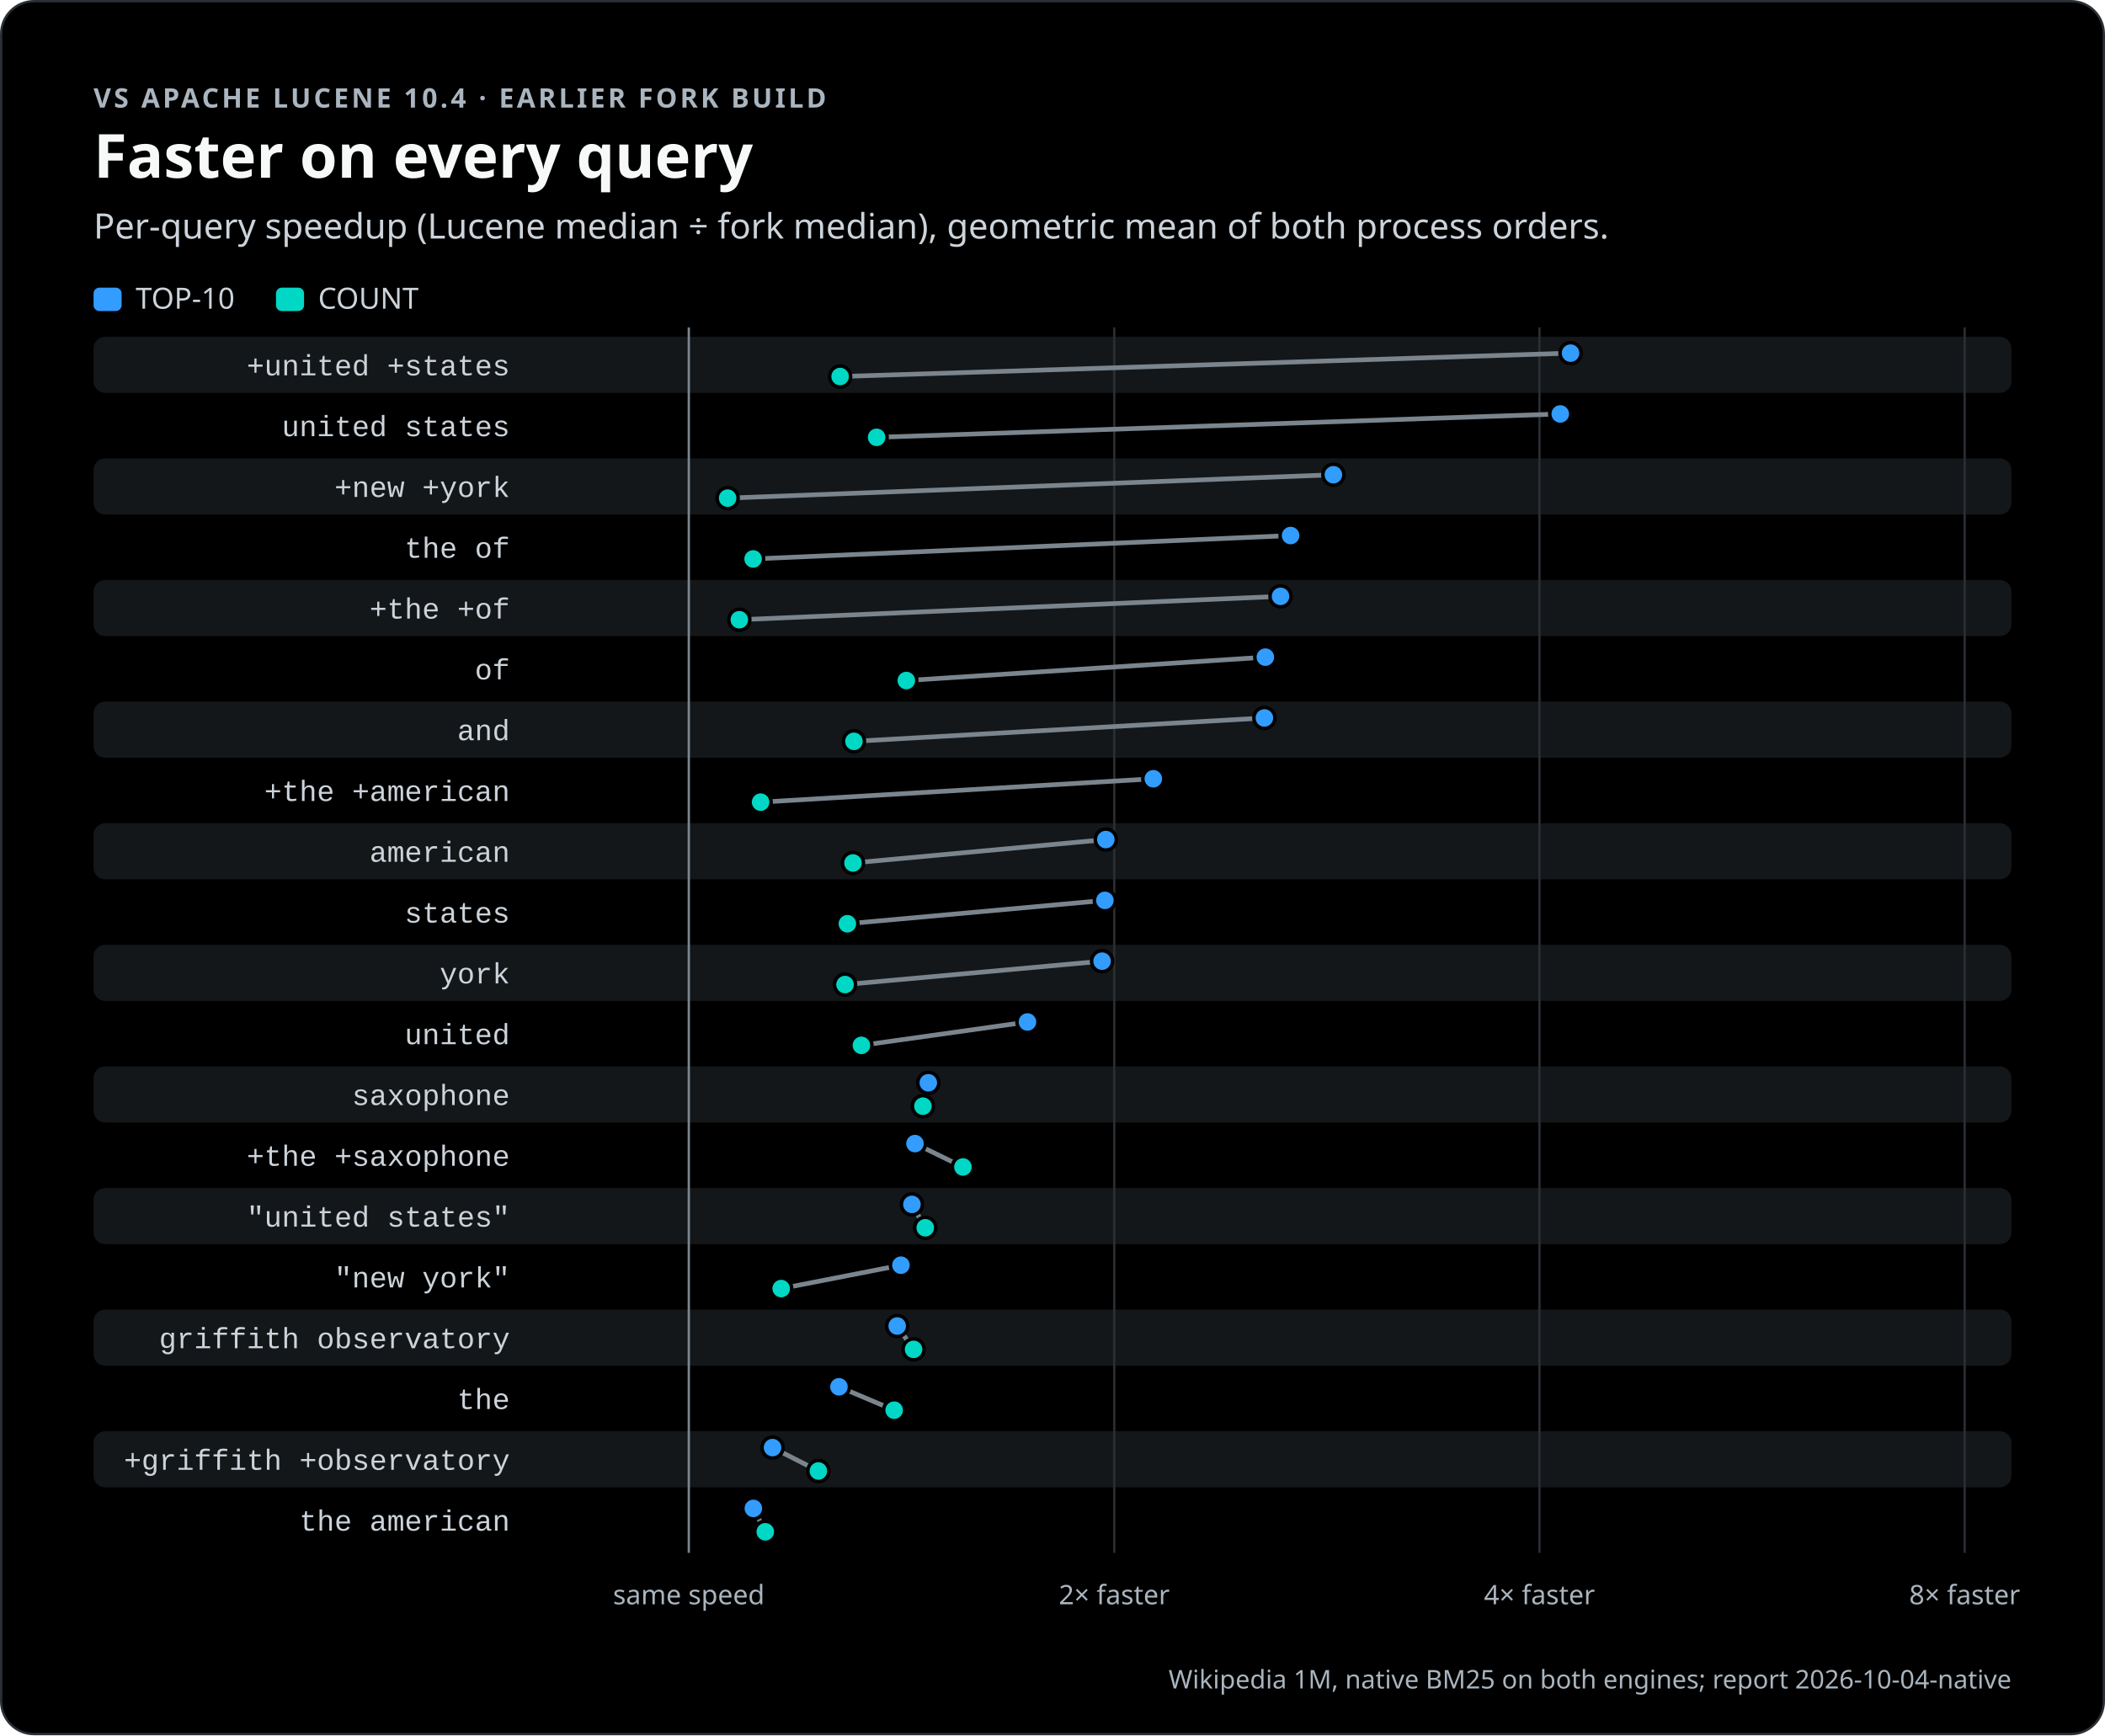
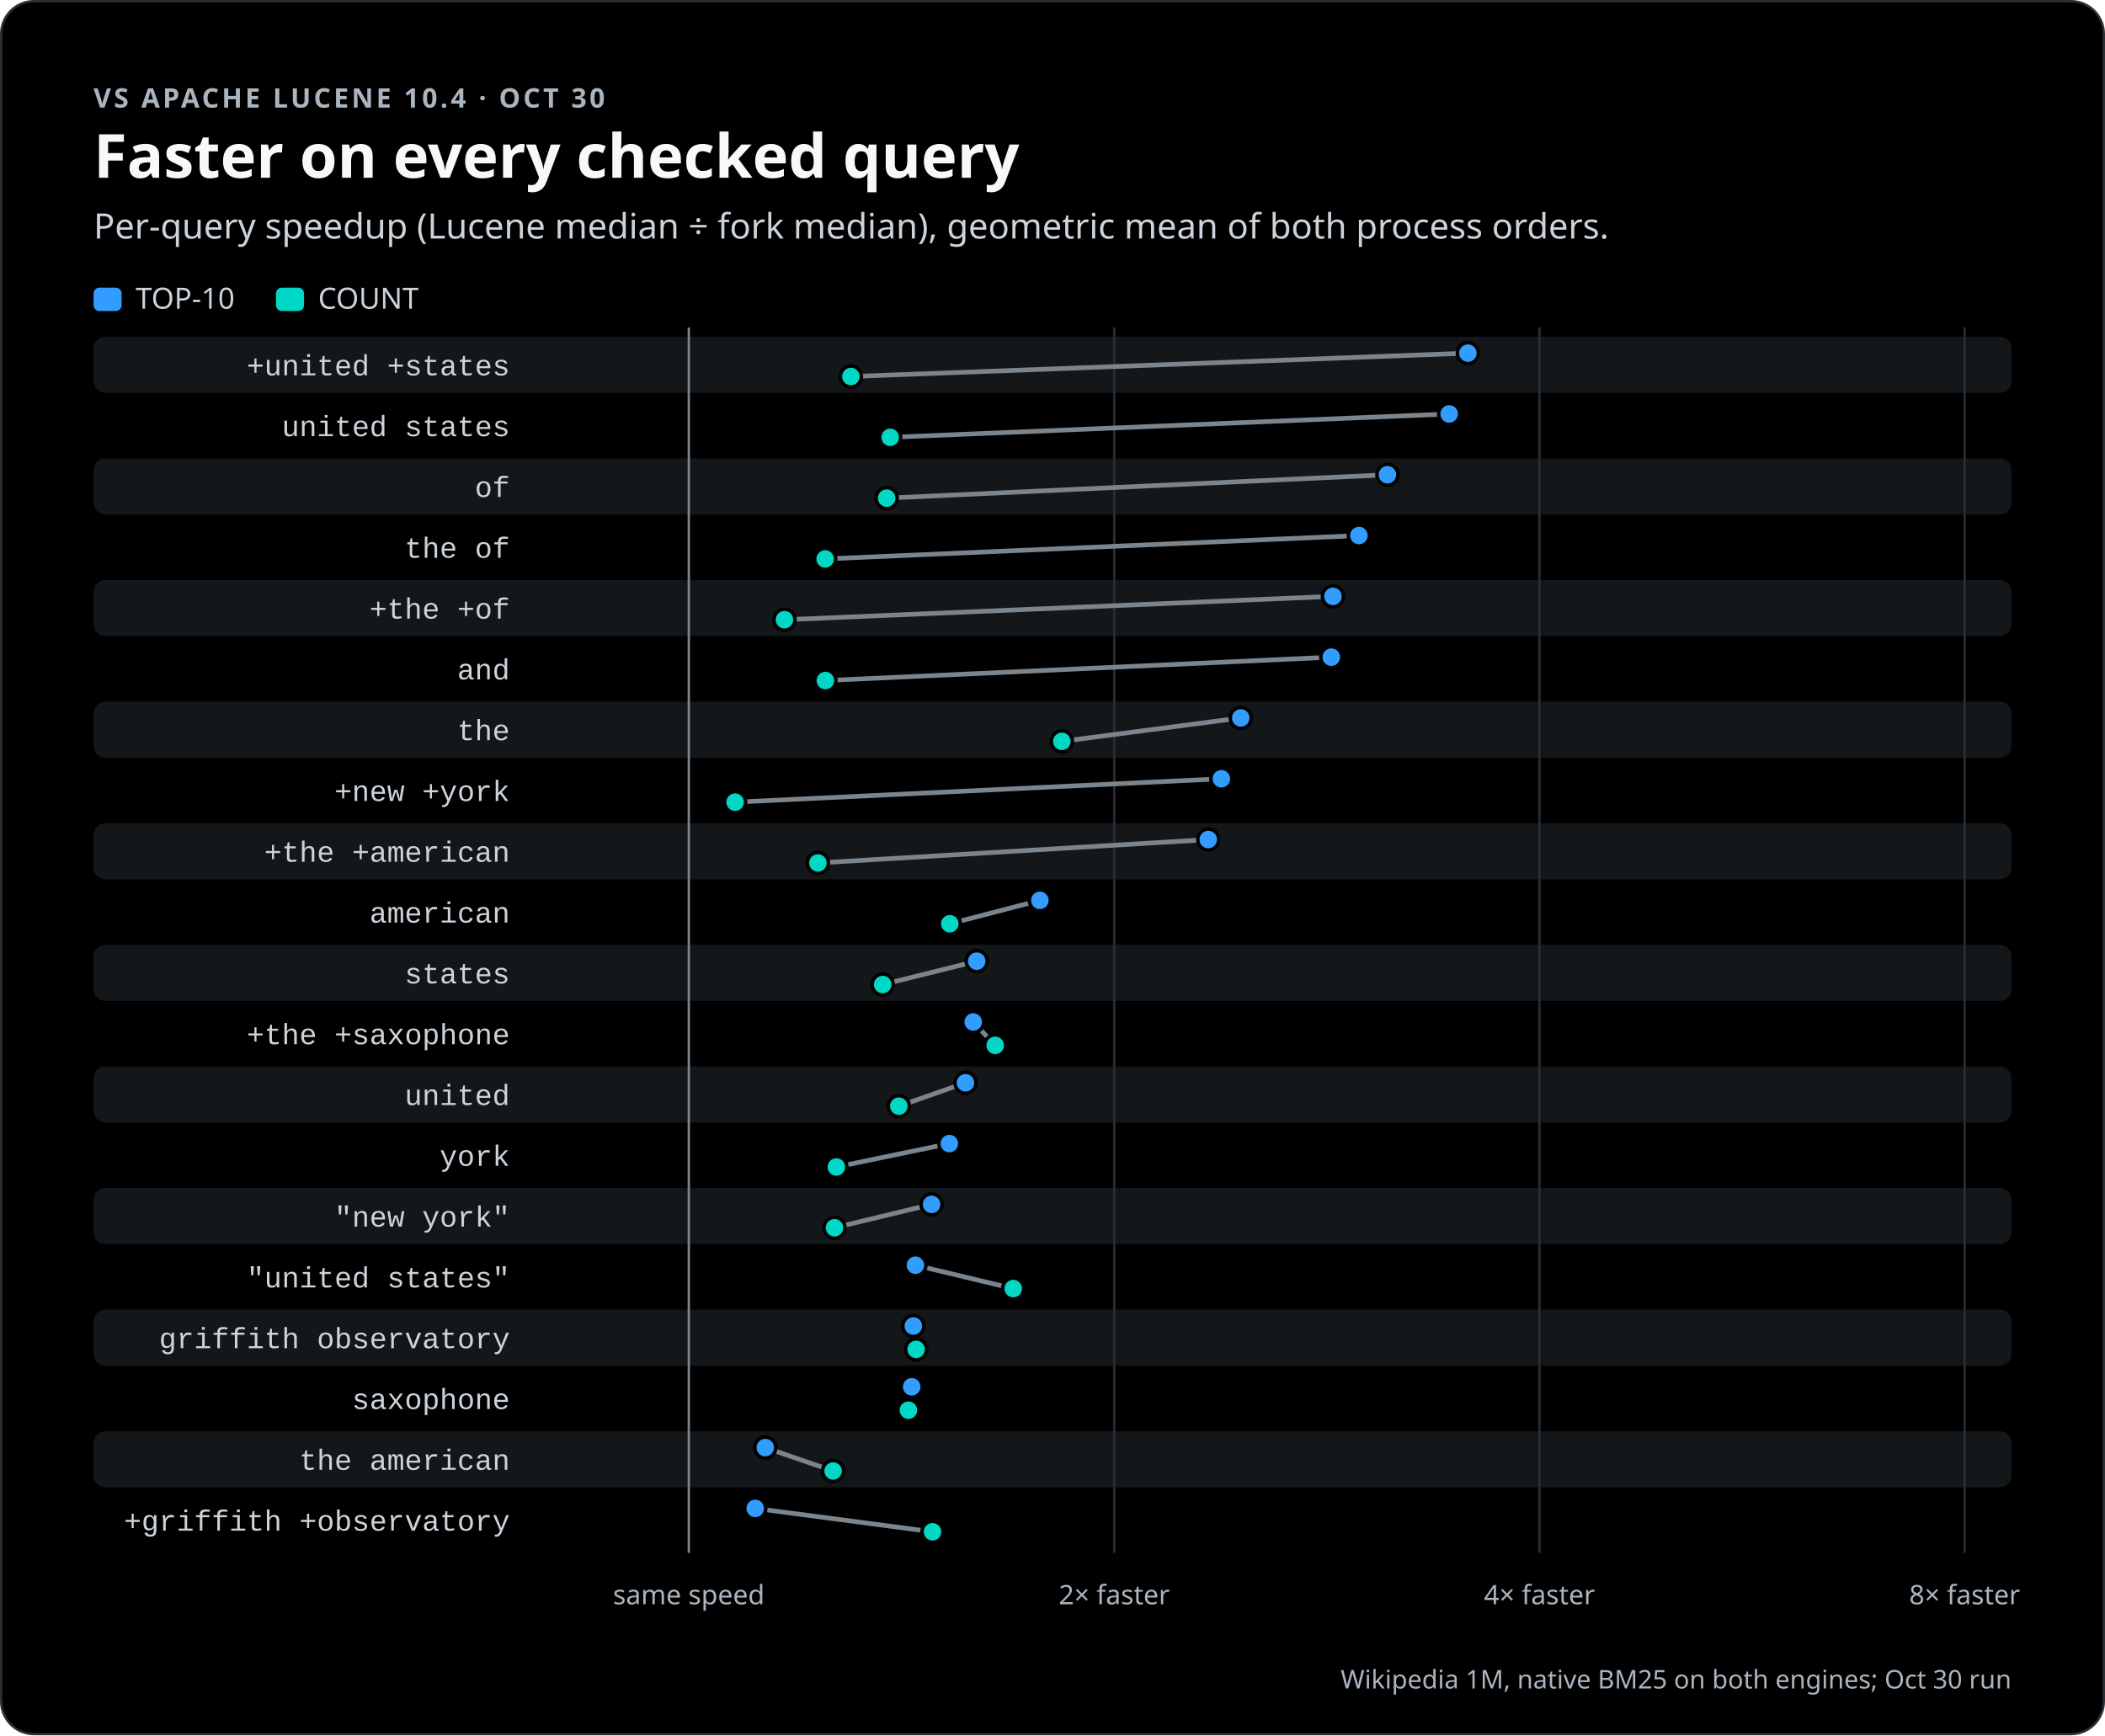
<svg xmlns="http://www.w3.org/2000/svg" width="900" height="742" viewBox="0 0 900 742" role="img" aria-labelledby="chart-title chart-description">
  <rect x="0.5" y="0.5" width="899" height="741" rx="14" fill="#000000" stroke="#2a3035" />
-   <text x="40.0" y="46.0" font-size="11.5" font-weight="600" fill="#aab5bf" text-anchor="start" letter-spacing="1.2" font-family="-apple-system, BlinkMacSystemFont, 'Segoe UI', 'Noto Sans', Helvetica, Arial, sans-serif">VS APACHE LUCENE 10.4 · EARLIER FORK BUILD</text>
-   <text x="40.0" y="76.0" font-size="26" font-weight="700" fill="#f7f9f9" text-anchor="start" font-family="-apple-system, BlinkMacSystemFont, 'Segoe UI', 'Noto Sans', Helvetica, Arial, sans-serif">Faster on every query</text>
+   <text x="40.0" y="46.0" font-size="11.5" font-weight="600" fill="#aab5bf" text-anchor="start" letter-spacing="1.2" font-family="-apple-system, BlinkMacSystemFont, 'Segoe UI', 'Noto Sans', Helvetica, Arial, sans-serif">VS APACHE LUCENE 10.4 · OCT 30</text>
+   <text x="40.0" y="76.0" font-size="26" font-weight="700" fill="#f7f9f9" text-anchor="start" font-family="-apple-system, BlinkMacSystemFont, 'Segoe UI', 'Noto Sans', Helvetica, Arial, sans-serif">Faster on every checked query</text>
  <text x="40.0" y="102.0" font-size="15" font-weight="400" fill="#ccd3da" text-anchor="start" font-family="-apple-system, BlinkMacSystemFont, 'Segoe UI', 'Noto Sans', Helvetica, Arial, sans-serif">Per-query speedup (Lucene median ÷ fork median), geometric mean of both process orders.</text>
  <rect x="40" y="123" width="12" height="10" rx="2.5" fill="#329cff" />
  <text x="58.0" y="132.0" font-size="12.5" font-weight="400" fill="#ccd3da" text-anchor="start" font-family="-apple-system, BlinkMacSystemFont, 'Segoe UI', 'Noto Sans', Helvetica, Arial, sans-serif">TOP-10</text>
  <rect x="118.0" y="123" width="12" height="10" rx="2.5" fill="#00d8c5" />
  <text x="136.0" y="132.0" font-size="12.5" font-weight="400" fill="#ccd3da" text-anchor="start" font-family="-apple-system, BlinkMacSystemFont, 'Segoe UI', 'Noto Sans', Helvetica, Arial, sans-serif">COUNT</text>
  <rect x="40" y="144" width="820" height="24" rx="5" fill="#141719" />
  <rect x="40" y="196" width="820" height="24" rx="5" fill="#141719" />
  <rect x="40" y="248" width="820" height="24" rx="5" fill="#141719" />
  <rect x="40" y="300" width="820" height="24" rx="5" fill="#141719" />
  <rect x="40" y="352" width="820" height="24" rx="5" fill="#141719" />
  <rect x="40" y="404" width="820" height="24" rx="5" fill="#141719" />
  <rect x="40" y="456" width="820" height="24" rx="5" fill="#141719" />
  <rect x="40" y="508" width="820" height="24" rx="5" fill="#141719" />
  <rect x="40" y="560" width="820" height="24" rx="5" fill="#141719" />
  <rect x="40" y="612" width="820" height="24" rx="5" fill="#141719" />
  <line x1="294.5" y1="140" x2="294.5" y2="664" stroke="#7b858e" stroke-width="1" />
  <text x="294.5" y="686.0" font-size="11.5" font-weight="400" fill="#aab5bf" text-anchor="middle" font-family="-apple-system, BlinkMacSystemFont, 'Segoe UI', 'Noto Sans', Helvetica, Arial, sans-serif">same speed</text>
  <line x1="476.4" y1="140" x2="476.4" y2="664" stroke="#292e33" stroke-width="1" />
  <text x="476.4" y="686.0" font-size="11.5" font-weight="400" fill="#aab5bf" text-anchor="middle" font-family="-apple-system, BlinkMacSystemFont, 'Segoe UI', 'Noto Sans', Helvetica, Arial, sans-serif">2× faster</text>
  <line x1="658.2" y1="140" x2="658.2" y2="664" stroke="#292e33" stroke-width="1" />
  <text x="658.2" y="686.0" font-size="11.5" font-weight="400" fill="#aab5bf" text-anchor="middle" font-family="-apple-system, BlinkMacSystemFont, 'Segoe UI', 'Noto Sans', Helvetica, Arial, sans-serif">4× faster</text>
  <line x1="840.0" y1="140" x2="840.0" y2="664" stroke="#292e33" stroke-width="1" />
  <text x="840.0" y="686.0" font-size="11.5" font-weight="400" fill="#aab5bf" text-anchor="middle" font-family="-apple-system, BlinkMacSystemFont, 'Segoe UI', 'Noto Sans', Helvetica, Arial, sans-serif">8× faster</text>
  <text x="218.0" y="160.5" font-size="12.5" font-weight="400" fill="#ccd3da" text-anchor="end" font-family="ui-monospace, SFMono-Regular, 'SF Mono', Menlo, Consolas, 'Liberation Mono', monospace">+united +states</text>
-   <line x1="671.5" y1="151" x2="359.2" y2="161" stroke="#7b858e" stroke-width="2" stroke-linecap="round" />
-   <circle cx="671.5" cy="151" r="4.5" fill="#329cff" stroke="#000000" stroke-width="1.5" />
-   <circle cx="359.2" cy="161" r="4.5" fill="#00d8c5" stroke="#000000" stroke-width="1.5" />
+   <line x1="627.6" y1="151" x2="363.8" y2="161" stroke="#7b858e" stroke-width="2" stroke-linecap="round" />
+   <circle cx="627.6" cy="151" r="4.5" fill="#329cff" stroke="#000000" stroke-width="1.5" />
+   <circle cx="363.8" cy="161" r="4.5" fill="#00d8c5" stroke="#000000" stroke-width="1.5" />
  <text x="218.0" y="186.5" font-size="12.5" font-weight="400" fill="#ccd3da" text-anchor="end" font-family="ui-monospace, SFMono-Regular, 'SF Mono', Menlo, Consolas, 'Liberation Mono', monospace">united states</text>
-   <line x1="667.1" y1="177" x2="374.8" y2="187" stroke="#7b858e" stroke-width="2" stroke-linecap="round" />
-   <circle cx="667.1" cy="177" r="4.5" fill="#329cff" stroke="#000000" stroke-width="1.5" />
-   <circle cx="374.8" cy="187" r="4.5" fill="#00d8c5" stroke="#000000" stroke-width="1.5" />
-   <text x="218.0" y="212.5" font-size="12.5" font-weight="400" fill="#ccd3da" text-anchor="end" font-family="ui-monospace, SFMono-Regular, 'SF Mono', Menlo, Consolas, 'Liberation Mono', monospace">+new +york</text>
-   <line x1="570.1" y1="203" x2="311.1" y2="213" stroke="#7b858e" stroke-width="2" stroke-linecap="round" />
-   <circle cx="570.1" cy="203" r="4.5" fill="#329cff" stroke="#000000" stroke-width="1.5" />
-   <circle cx="311.1" cy="213" r="4.5" fill="#00d8c5" stroke="#000000" stroke-width="1.5" />
+   <line x1="619.6" y1="177" x2="380.6" y2="187" stroke="#7b858e" stroke-width="2" stroke-linecap="round" />
+   <circle cx="619.6" cy="177" r="4.5" fill="#329cff" stroke="#000000" stroke-width="1.5" />
+   <circle cx="380.6" cy="187" r="4.5" fill="#00d8c5" stroke="#000000" stroke-width="1.5" />
+   <text x="218.0" y="212.5" font-size="12.5" font-weight="400" fill="#ccd3da" text-anchor="end" font-family="ui-monospace, SFMono-Regular, 'SF Mono', Menlo, Consolas, 'Liberation Mono', monospace">of</text>
+   <line x1="593.2" y1="203" x2="379.1" y2="213" stroke="#7b858e" stroke-width="2" stroke-linecap="round" />
+   <circle cx="593.2" cy="203" r="4.5" fill="#329cff" stroke="#000000" stroke-width="1.5" />
+   <circle cx="379.1" cy="213" r="4.5" fill="#00d8c5" stroke="#000000" stroke-width="1.5" />
  <text x="218.0" y="238.5" font-size="12.5" font-weight="400" fill="#ccd3da" text-anchor="end" font-family="ui-monospace, SFMono-Regular, 'SF Mono', Menlo, Consolas, 'Liberation Mono', monospace">the of</text>
-   <line x1="551.8" y1="229" x2="322.0" y2="239" stroke="#7b858e" stroke-width="2" stroke-linecap="round" />
-   <circle cx="551.8" cy="229" r="4.5" fill="#329cff" stroke="#000000" stroke-width="1.5" />
-   <circle cx="322.0" cy="239" r="4.5" fill="#00d8c5" stroke="#000000" stroke-width="1.5" />
+   <line x1="581.0" y1="229" x2="352.8" y2="239" stroke="#7b858e" stroke-width="2" stroke-linecap="round" />
+   <circle cx="581.0" cy="229" r="4.5" fill="#329cff" stroke="#000000" stroke-width="1.5" />
+   <circle cx="352.8" cy="239" r="4.5" fill="#00d8c5" stroke="#000000" stroke-width="1.5" />
  <text x="218.0" y="264.5" font-size="12.5" font-weight="400" fill="#ccd3da" text-anchor="end" font-family="ui-monospace, SFMono-Regular, 'SF Mono', Menlo, Consolas, 'Liberation Mono', monospace">+the +of</text>
-   <line x1="547.5" y1="255" x2="316.1" y2="265" stroke="#7b858e" stroke-width="2" stroke-linecap="round" />
-   <circle cx="547.5" cy="255" r="4.5" fill="#329cff" stroke="#000000" stroke-width="1.5" />
-   <circle cx="316.1" cy="265" r="4.5" fill="#00d8c5" stroke="#000000" stroke-width="1.5" />
-   <text x="218.0" y="290.5" font-size="12.5" font-weight="400" fill="#ccd3da" text-anchor="end" font-family="ui-monospace, SFMono-Regular, 'SF Mono', Menlo, Consolas, 'Liberation Mono', monospace">of</text>
-   <line x1="541.0" y1="281" x2="387.5" y2="291" stroke="#7b858e" stroke-width="2" stroke-linecap="round" />
-   <circle cx="541.0" cy="281" r="4.5" fill="#329cff" stroke="#000000" stroke-width="1.5" />
-   <circle cx="387.5" cy="291" r="4.5" fill="#00d8c5" stroke="#000000" stroke-width="1.5" />
-   <text x="218.0" y="316.5" font-size="12.5" font-weight="400" fill="#ccd3da" text-anchor="end" font-family="ui-monospace, SFMono-Regular, 'SF Mono', Menlo, Consolas, 'Liberation Mono', monospace">and</text>
-   <line x1="540.6" y1="307" x2="365.1" y2="317" stroke="#7b858e" stroke-width="2" stroke-linecap="round" />
-   <circle cx="540.6" cy="307" r="4.5" fill="#329cff" stroke="#000000" stroke-width="1.5" />
-   <circle cx="365.1" cy="317" r="4.5" fill="#00d8c5" stroke="#000000" stroke-width="1.5" />
-   <text x="218.0" y="342.5" font-size="12.5" font-weight="400" fill="#ccd3da" text-anchor="end" font-family="ui-monospace, SFMono-Regular, 'SF Mono', Menlo, Consolas, 'Liberation Mono', monospace">+the +american</text>
-   <line x1="493.1" y1="333" x2="325.2" y2="343" stroke="#7b858e" stroke-width="2" stroke-linecap="round" />
-   <circle cx="493.1" cy="333" r="4.5" fill="#329cff" stroke="#000000" stroke-width="1.5" />
-   <circle cx="325.2" cy="343" r="4.5" fill="#00d8c5" stroke="#000000" stroke-width="1.5" />
-   <text x="218.0" y="368.5" font-size="12.5" font-weight="400" fill="#ccd3da" text-anchor="end" font-family="ui-monospace, SFMono-Regular, 'SF Mono', Menlo, Consolas, 'Liberation Mono', monospace">american</text>
-   <line x1="472.8" y1="359" x2="364.7" y2="369" stroke="#7b858e" stroke-width="2" stroke-linecap="round" />
-   <circle cx="472.8" cy="359" r="4.5" fill="#329cff" stroke="#000000" stroke-width="1.5" />
-   <circle cx="364.7" cy="369" r="4.5" fill="#00d8c5" stroke="#000000" stroke-width="1.5" />
-   <text x="218.0" y="394.5" font-size="12.5" font-weight="400" fill="#ccd3da" text-anchor="end" font-family="ui-monospace, SFMono-Regular, 'SF Mono', Menlo, Consolas, 'Liberation Mono', monospace">states</text>
-   <line x1="472.4" y1="385" x2="362.3" y2="395" stroke="#7b858e" stroke-width="2" stroke-linecap="round" />
-   <circle cx="472.4" cy="385" r="4.5" fill="#329cff" stroke="#000000" stroke-width="1.5" />
-   <circle cx="362.3" cy="395" r="4.5" fill="#00d8c5" stroke="#000000" stroke-width="1.5" />
-   <text x="218.0" y="420.5" font-size="12.5" font-weight="400" fill="#ccd3da" text-anchor="end" font-family="ui-monospace, SFMono-Regular, 'SF Mono', Menlo, Consolas, 'Liberation Mono', monospace">york</text>
-   <line x1="471.2" y1="411" x2="361.3" y2="421" stroke="#7b858e" stroke-width="2" stroke-linecap="round" />
-   <circle cx="471.2" cy="411" r="4.5" fill="#329cff" stroke="#000000" stroke-width="1.5" />
-   <circle cx="361.3" cy="421" r="4.5" fill="#00d8c5" stroke="#000000" stroke-width="1.5" />
-   <text x="218.0" y="446.5" font-size="12.5" font-weight="400" fill="#ccd3da" text-anchor="end" font-family="ui-monospace, SFMono-Regular, 'SF Mono', Menlo, Consolas, 'Liberation Mono', monospace">united</text>
-   <line x1="439.3" y1="437" x2="368.3" y2="447" stroke="#7b858e" stroke-width="2" stroke-linecap="round" />
-   <circle cx="439.3" cy="437" r="4.5" fill="#329cff" stroke="#000000" stroke-width="1.5" />
-   <circle cx="368.3" cy="447" r="4.5" fill="#00d8c5" stroke="#000000" stroke-width="1.5" />
-   <text x="218.0" y="472.5" font-size="12.5" font-weight="400" fill="#ccd3da" text-anchor="end" font-family="ui-monospace, SFMono-Regular, 'SF Mono', Menlo, Consolas, 'Liberation Mono', monospace">saxophone</text>
-   <line x1="396.9" y1="463" x2="394.6" y2="473" stroke="#7b858e" stroke-width="2" stroke-linecap="round" />
-   <circle cx="396.9" cy="463" r="4.5" fill="#329cff" stroke="#000000" stroke-width="1.5" />
-   <circle cx="394.6" cy="473" r="4.5" fill="#00d8c5" stroke="#000000" stroke-width="1.5" />
-   <text x="218.0" y="498.5" font-size="12.5" font-weight="400" fill="#ccd3da" text-anchor="end" font-family="ui-monospace, SFMono-Regular, 'SF Mono', Menlo, Consolas, 'Liberation Mono', monospace">+the +saxophone</text>
-   <line x1="391.2" y1="489" x2="411.7" y2="499" stroke="#7b858e" stroke-width="2" stroke-linecap="round" />
-   <circle cx="391.2" cy="489" r="4.5" fill="#329cff" stroke="#000000" stroke-width="1.5" />
-   <circle cx="411.7" cy="499" r="4.5" fill="#00d8c5" stroke="#000000" stroke-width="1.5" />
-   <text x="218.0" y="524.5" font-size="12.5" font-weight="400" fill="#ccd3da" text-anchor="end" font-family="ui-monospace, SFMono-Regular, 'SF Mono', Menlo, Consolas, 'Liberation Mono', monospace">"united states"</text>
-   <line x1="389.9" y1="515" x2="395.6" y2="525" stroke="#7b858e" stroke-width="2" stroke-linecap="round" />
-   <circle cx="389.9" cy="515" r="4.5" fill="#329cff" stroke="#000000" stroke-width="1.5" />
-   <circle cx="395.6" cy="525" r="4.5" fill="#00d8c5" stroke="#000000" stroke-width="1.5" />
-   <text x="218.0" y="550.5" font-size="12.5" font-weight="400" fill="#ccd3da" text-anchor="end" font-family="ui-monospace, SFMono-Regular, 'SF Mono', Menlo, Consolas, 'Liberation Mono', monospace">"new york"</text>
-   <line x1="385.2" y1="541" x2="334.0" y2="551" stroke="#7b858e" stroke-width="2" stroke-linecap="round" />
-   <circle cx="385.2" cy="541" r="4.5" fill="#329cff" stroke="#000000" stroke-width="1.5" />
-   <circle cx="334.0" cy="551" r="4.5" fill="#00d8c5" stroke="#000000" stroke-width="1.5" />
+   <line x1="569.9" y1="255" x2="335.4" y2="265" stroke="#7b858e" stroke-width="2" stroke-linecap="round" />
+   <circle cx="569.9" cy="255" r="4.5" fill="#329cff" stroke="#000000" stroke-width="1.5" />
+   <circle cx="335.4" cy="265" r="4.5" fill="#00d8c5" stroke="#000000" stroke-width="1.5" />
+   <text x="218.0" y="290.5" font-size="12.5" font-weight="400" fill="#ccd3da" text-anchor="end" font-family="ui-monospace, SFMono-Regular, 'SF Mono', Menlo, Consolas, 'Liberation Mono', monospace">and</text>
+   <line x1="569.2" y1="281" x2="352.9" y2="291" stroke="#7b858e" stroke-width="2" stroke-linecap="round" />
+   <circle cx="569.2" cy="281" r="4.5" fill="#329cff" stroke="#000000" stroke-width="1.5" />
+   <circle cx="352.9" cy="291" r="4.5" fill="#00d8c5" stroke="#000000" stroke-width="1.5" />
+   <text x="218.0" y="316.5" font-size="12.5" font-weight="400" fill="#ccd3da" text-anchor="end" font-family="ui-monospace, SFMono-Regular, 'SF Mono', Menlo, Consolas, 'Liberation Mono', monospace">the</text>
+   <line x1="530.5" y1="307" x2="454.0" y2="317" stroke="#7b858e" stroke-width="2" stroke-linecap="round" />
+   <circle cx="530.5" cy="307" r="4.5" fill="#329cff" stroke="#000000" stroke-width="1.5" />
+   <circle cx="454.0" cy="317" r="4.5" fill="#00d8c5" stroke="#000000" stroke-width="1.5" />
+   <text x="218.0" y="342.5" font-size="12.5" font-weight="400" fill="#ccd3da" text-anchor="end" font-family="ui-monospace, SFMono-Regular, 'SF Mono', Menlo, Consolas, 'Liberation Mono', monospace">+new +york</text>
+   <line x1="522.2" y1="333" x2="314.3" y2="343" stroke="#7b858e" stroke-width="2" stroke-linecap="round" />
+   <circle cx="522.2" cy="333" r="4.5" fill="#329cff" stroke="#000000" stroke-width="1.5" />
+   <circle cx="314.3" cy="343" r="4.5" fill="#00d8c5" stroke="#000000" stroke-width="1.5" />
+   <text x="218.0" y="368.5" font-size="12.5" font-weight="400" fill="#ccd3da" text-anchor="end" font-family="ui-monospace, SFMono-Regular, 'SF Mono', Menlo, Consolas, 'Liberation Mono', monospace">+the +american</text>
+   <line x1="516.6" y1="359" x2="349.7" y2="369" stroke="#7b858e" stroke-width="2" stroke-linecap="round" />
+   <circle cx="516.6" cy="359" r="4.5" fill="#329cff" stroke="#000000" stroke-width="1.5" />
+   <circle cx="349.7" cy="369" r="4.5" fill="#00d8c5" stroke="#000000" stroke-width="1.5" />
+   <text x="218.0" y="394.5" font-size="12.5" font-weight="400" fill="#ccd3da" text-anchor="end" font-family="ui-monospace, SFMono-Regular, 'SF Mono', Menlo, Consolas, 'Liberation Mono', monospace">american</text>
+   <line x1="444.6" y1="385" x2="406.1" y2="395" stroke="#7b858e" stroke-width="2" stroke-linecap="round" />
+   <circle cx="444.6" cy="385" r="4.5" fill="#329cff" stroke="#000000" stroke-width="1.5" />
+   <circle cx="406.1" cy="395" r="4.5" fill="#00d8c5" stroke="#000000" stroke-width="1.5" />
+   <text x="218.0" y="420.5" font-size="12.5" font-weight="400" fill="#ccd3da" text-anchor="end" font-family="ui-monospace, SFMono-Regular, 'SF Mono', Menlo, Consolas, 'Liberation Mono', monospace">states</text>
+   <line x1="417.6" y1="411" x2="377.4" y2="421" stroke="#7b858e" stroke-width="2" stroke-linecap="round" />
+   <circle cx="417.6" cy="411" r="4.5" fill="#329cff" stroke="#000000" stroke-width="1.5" />
+   <circle cx="377.4" cy="421" r="4.5" fill="#00d8c5" stroke="#000000" stroke-width="1.5" />
+   <text x="218.0" y="446.5" font-size="12.5" font-weight="400" fill="#ccd3da" text-anchor="end" font-family="ui-monospace, SFMono-Regular, 'SF Mono', Menlo, Consolas, 'Liberation Mono', monospace">+the +saxophone</text>
+   <line x1="416.1" y1="437" x2="425.5" y2="447" stroke="#7b858e" stroke-width="2" stroke-linecap="round" />
+   <circle cx="416.1" cy="437" r="4.5" fill="#329cff" stroke="#000000" stroke-width="1.5" />
+   <circle cx="425.5" cy="447" r="4.5" fill="#00d8c5" stroke="#000000" stroke-width="1.5" />
+   <text x="218.0" y="472.5" font-size="12.5" font-weight="400" fill="#ccd3da" text-anchor="end" font-family="ui-monospace, SFMono-Regular, 'SF Mono', Menlo, Consolas, 'Liberation Mono', monospace">united</text>
+   <line x1="412.8" y1="463" x2="384.3" y2="473" stroke="#7b858e" stroke-width="2" stroke-linecap="round" />
+   <circle cx="412.8" cy="463" r="4.5" fill="#329cff" stroke="#000000" stroke-width="1.5" />
+   <circle cx="384.3" cy="473" r="4.5" fill="#00d8c5" stroke="#000000" stroke-width="1.5" />
+   <text x="218.0" y="498.5" font-size="12.5" font-weight="400" fill="#ccd3da" text-anchor="end" font-family="ui-monospace, SFMono-Regular, 'SF Mono', Menlo, Consolas, 'Liberation Mono', monospace">york</text>
+   <line x1="405.9" y1="489" x2="357.6" y2="499" stroke="#7b858e" stroke-width="2" stroke-linecap="round" />
+   <circle cx="405.9" cy="489" r="4.5" fill="#329cff" stroke="#000000" stroke-width="1.5" />
+   <circle cx="357.6" cy="499" r="4.5" fill="#00d8c5" stroke="#000000" stroke-width="1.5" />
+   <text x="218.0" y="524.5" font-size="12.5" font-weight="400" fill="#ccd3da" text-anchor="end" font-family="ui-monospace, SFMono-Regular, 'SF Mono', Menlo, Consolas, 'Liberation Mono', monospace">"new york"</text>
+   <line x1="398.3" y1="515" x2="356.8" y2="525" stroke="#7b858e" stroke-width="2" stroke-linecap="round" />
+   <circle cx="398.3" cy="515" r="4.5" fill="#329cff" stroke="#000000" stroke-width="1.5" />
+   <circle cx="356.8" cy="525" r="4.5" fill="#00d8c5" stroke="#000000" stroke-width="1.5" />
+   <text x="218.0" y="550.5" font-size="12.5" font-weight="400" fill="#ccd3da" text-anchor="end" font-family="ui-monospace, SFMono-Regular, 'SF Mono', Menlo, Consolas, 'Liberation Mono', monospace">"united states"</text>
+   <line x1="391.4" y1="541" x2="433.2" y2="551" stroke="#7b858e" stroke-width="2" stroke-linecap="round" />
+   <circle cx="391.4" cy="541" r="4.5" fill="#329cff" stroke="#000000" stroke-width="1.5" />
+   <circle cx="433.2" cy="551" r="4.5" fill="#00d8c5" stroke="#000000" stroke-width="1.5" />
  <text x="218.0" y="576.5" font-size="12.5" font-weight="400" fill="#ccd3da" text-anchor="end" font-family="ui-monospace, SFMono-Regular, 'SF Mono', Menlo, Consolas, 'Liberation Mono', monospace">griffith observatory</text>
-   <line x1="383.6" y1="567" x2="390.6" y2="577" stroke="#7b858e" stroke-width="2" stroke-linecap="round" />
-   <circle cx="383.6" cy="567" r="4.5" fill="#329cff" stroke="#000000" stroke-width="1.5" />
-   <circle cx="390.6" cy="577" r="4.5" fill="#00d8c5" stroke="#000000" stroke-width="1.5" />
-   <text x="218.0" y="602.5" font-size="12.5" font-weight="400" fill="#ccd3da" text-anchor="end" font-family="ui-monospace, SFMono-Regular, 'SF Mono', Menlo, Consolas, 'Liberation Mono', monospace">the</text>
-   <line x1="358.7" y1="593" x2="382.3" y2="603" stroke="#7b858e" stroke-width="2" stroke-linecap="round" />
-   <circle cx="358.7" cy="593" r="4.5" fill="#329cff" stroke="#000000" stroke-width="1.5" />
-   <circle cx="382.3" cy="603" r="4.5" fill="#00d8c5" stroke="#000000" stroke-width="1.5" />
-   <text x="218.0" y="628.5" font-size="12.5" font-weight="400" fill="#ccd3da" text-anchor="end" font-family="ui-monospace, SFMono-Regular, 'SF Mono', Menlo, Consolas, 'Liberation Mono', monospace">+griffith +observatory</text>
-   <line x1="330.3" y1="619" x2="349.9" y2="629" stroke="#7b858e" stroke-width="2" stroke-linecap="round" />
-   <circle cx="330.3" cy="619" r="4.5" fill="#329cff" stroke="#000000" stroke-width="1.5" />
-   <circle cx="349.9" cy="629" r="4.5" fill="#00d8c5" stroke="#000000" stroke-width="1.5" />
-   <text x="218.0" y="654.5" font-size="12.5" font-weight="400" fill="#ccd3da" text-anchor="end" font-family="ui-monospace, SFMono-Regular, 'SF Mono', Menlo, Consolas, 'Liberation Mono', monospace">the american</text>
-   <line x1="322.1" y1="645" x2="327.2" y2="655" stroke="#7b858e" stroke-width="2" stroke-linecap="round" />
-   <circle cx="322.1" cy="645" r="4.5" fill="#329cff" stroke="#000000" stroke-width="1.5" />
-   <circle cx="327.2" cy="655" r="4.5" fill="#00d8c5" stroke="#000000" stroke-width="1.5" />
-   <text x="860.0" y="722.0" font-size="11" font-weight="400" fill="#aab5bf" text-anchor="end" font-family="-apple-system, BlinkMacSystemFont, 'Segoe UI', 'Noto Sans', Helvetica, Arial, sans-serif">Wikipedia 1M, native BM25 on both engines; report 2026-10-04-native</text>
+   <line x1="390.5" y1="567" x2="391.7" y2="577" stroke="#7b858e" stroke-width="2" stroke-linecap="round" />
+   <circle cx="390.5" cy="567" r="4.5" fill="#329cff" stroke="#000000" stroke-width="1.5" />
+   <circle cx="391.7" cy="577" r="4.5" fill="#00d8c5" stroke="#000000" stroke-width="1.5" />
+   <text x="218.0" y="602.5" font-size="12.5" font-weight="400" fill="#ccd3da" text-anchor="end" font-family="ui-monospace, SFMono-Regular, 'SF Mono', Menlo, Consolas, 'Liberation Mono', monospace">saxophone</text>
+   <line x1="389.8" y1="593" x2="388.4" y2="603" stroke="#7b858e" stroke-width="2" stroke-linecap="round" />
+   <circle cx="389.8" cy="593" r="4.5" fill="#329cff" stroke="#000000" stroke-width="1.5" />
+   <circle cx="388.4" cy="603" r="4.5" fill="#00d8c5" stroke="#000000" stroke-width="1.5" />
+   <text x="218.0" y="628.5" font-size="12.5" font-weight="400" fill="#ccd3da" text-anchor="end" font-family="ui-monospace, SFMono-Regular, 'SF Mono', Menlo, Consolas, 'Liberation Mono', monospace">the american</text>
+   <line x1="327.2" y1="619" x2="356.2" y2="629" stroke="#7b858e" stroke-width="2" stroke-linecap="round" />
+   <circle cx="327.2" cy="619" r="4.5" fill="#329cff" stroke="#000000" stroke-width="1.5" />
+   <circle cx="356.2" cy="629" r="4.5" fill="#00d8c5" stroke="#000000" stroke-width="1.5" />
+   <text x="218.0" y="654.5" font-size="12.5" font-weight="400" fill="#ccd3da" text-anchor="end" font-family="ui-monospace, SFMono-Regular, 'SF Mono', Menlo, Consolas, 'Liberation Mono', monospace">+griffith +observatory</text>
+   <line x1="322.9" y1="645" x2="398.7" y2="655" stroke="#7b858e" stroke-width="2" stroke-linecap="round" />
+   <circle cx="322.9" cy="645" r="4.5" fill="#329cff" stroke="#000000" stroke-width="1.5" />
+   <circle cx="398.7" cy="655" r="4.5" fill="#00d8c5" stroke="#000000" stroke-width="1.5" />
+   <text x="860.0" y="722.0" font-size="11" font-weight="400" fill="#aab5bf" text-anchor="end" font-family="-apple-system, BlinkMacSystemFont, 'Segoe UI', 'Noto Sans', Helvetica, Arial, sans-serif">Wikipedia 1M, native BM25 on both engines; Oct 30 run</text>
</svg>
